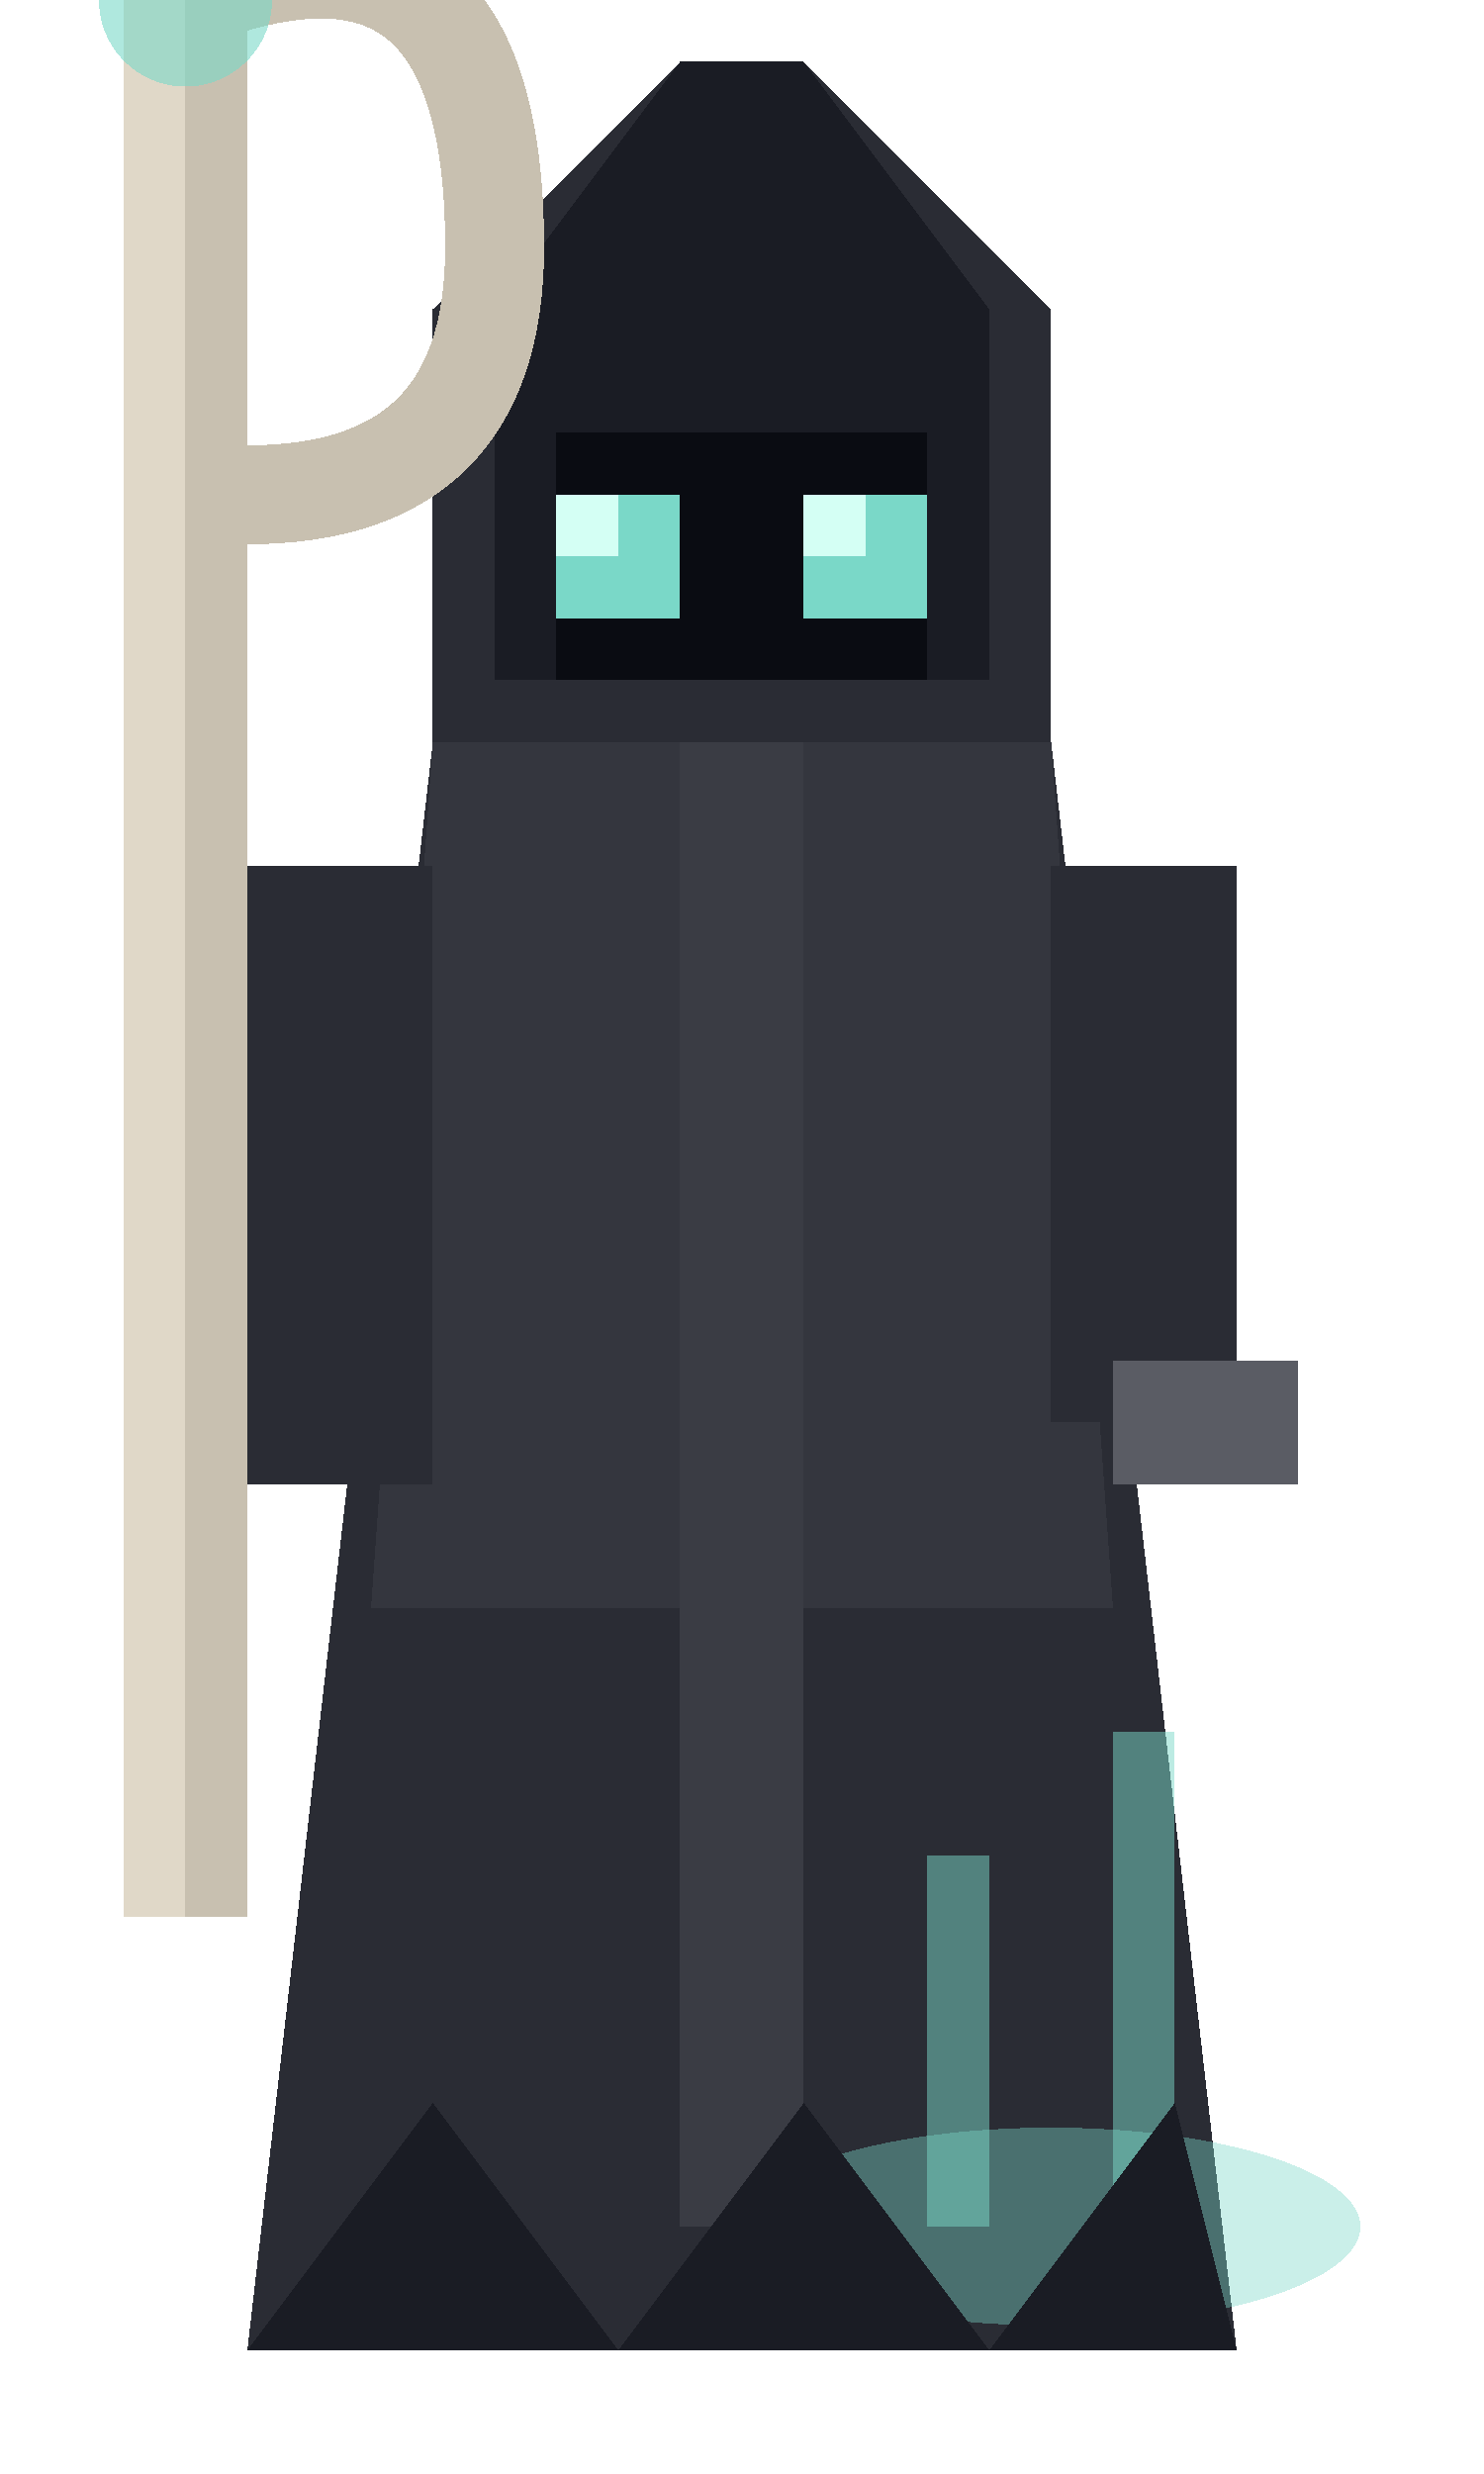
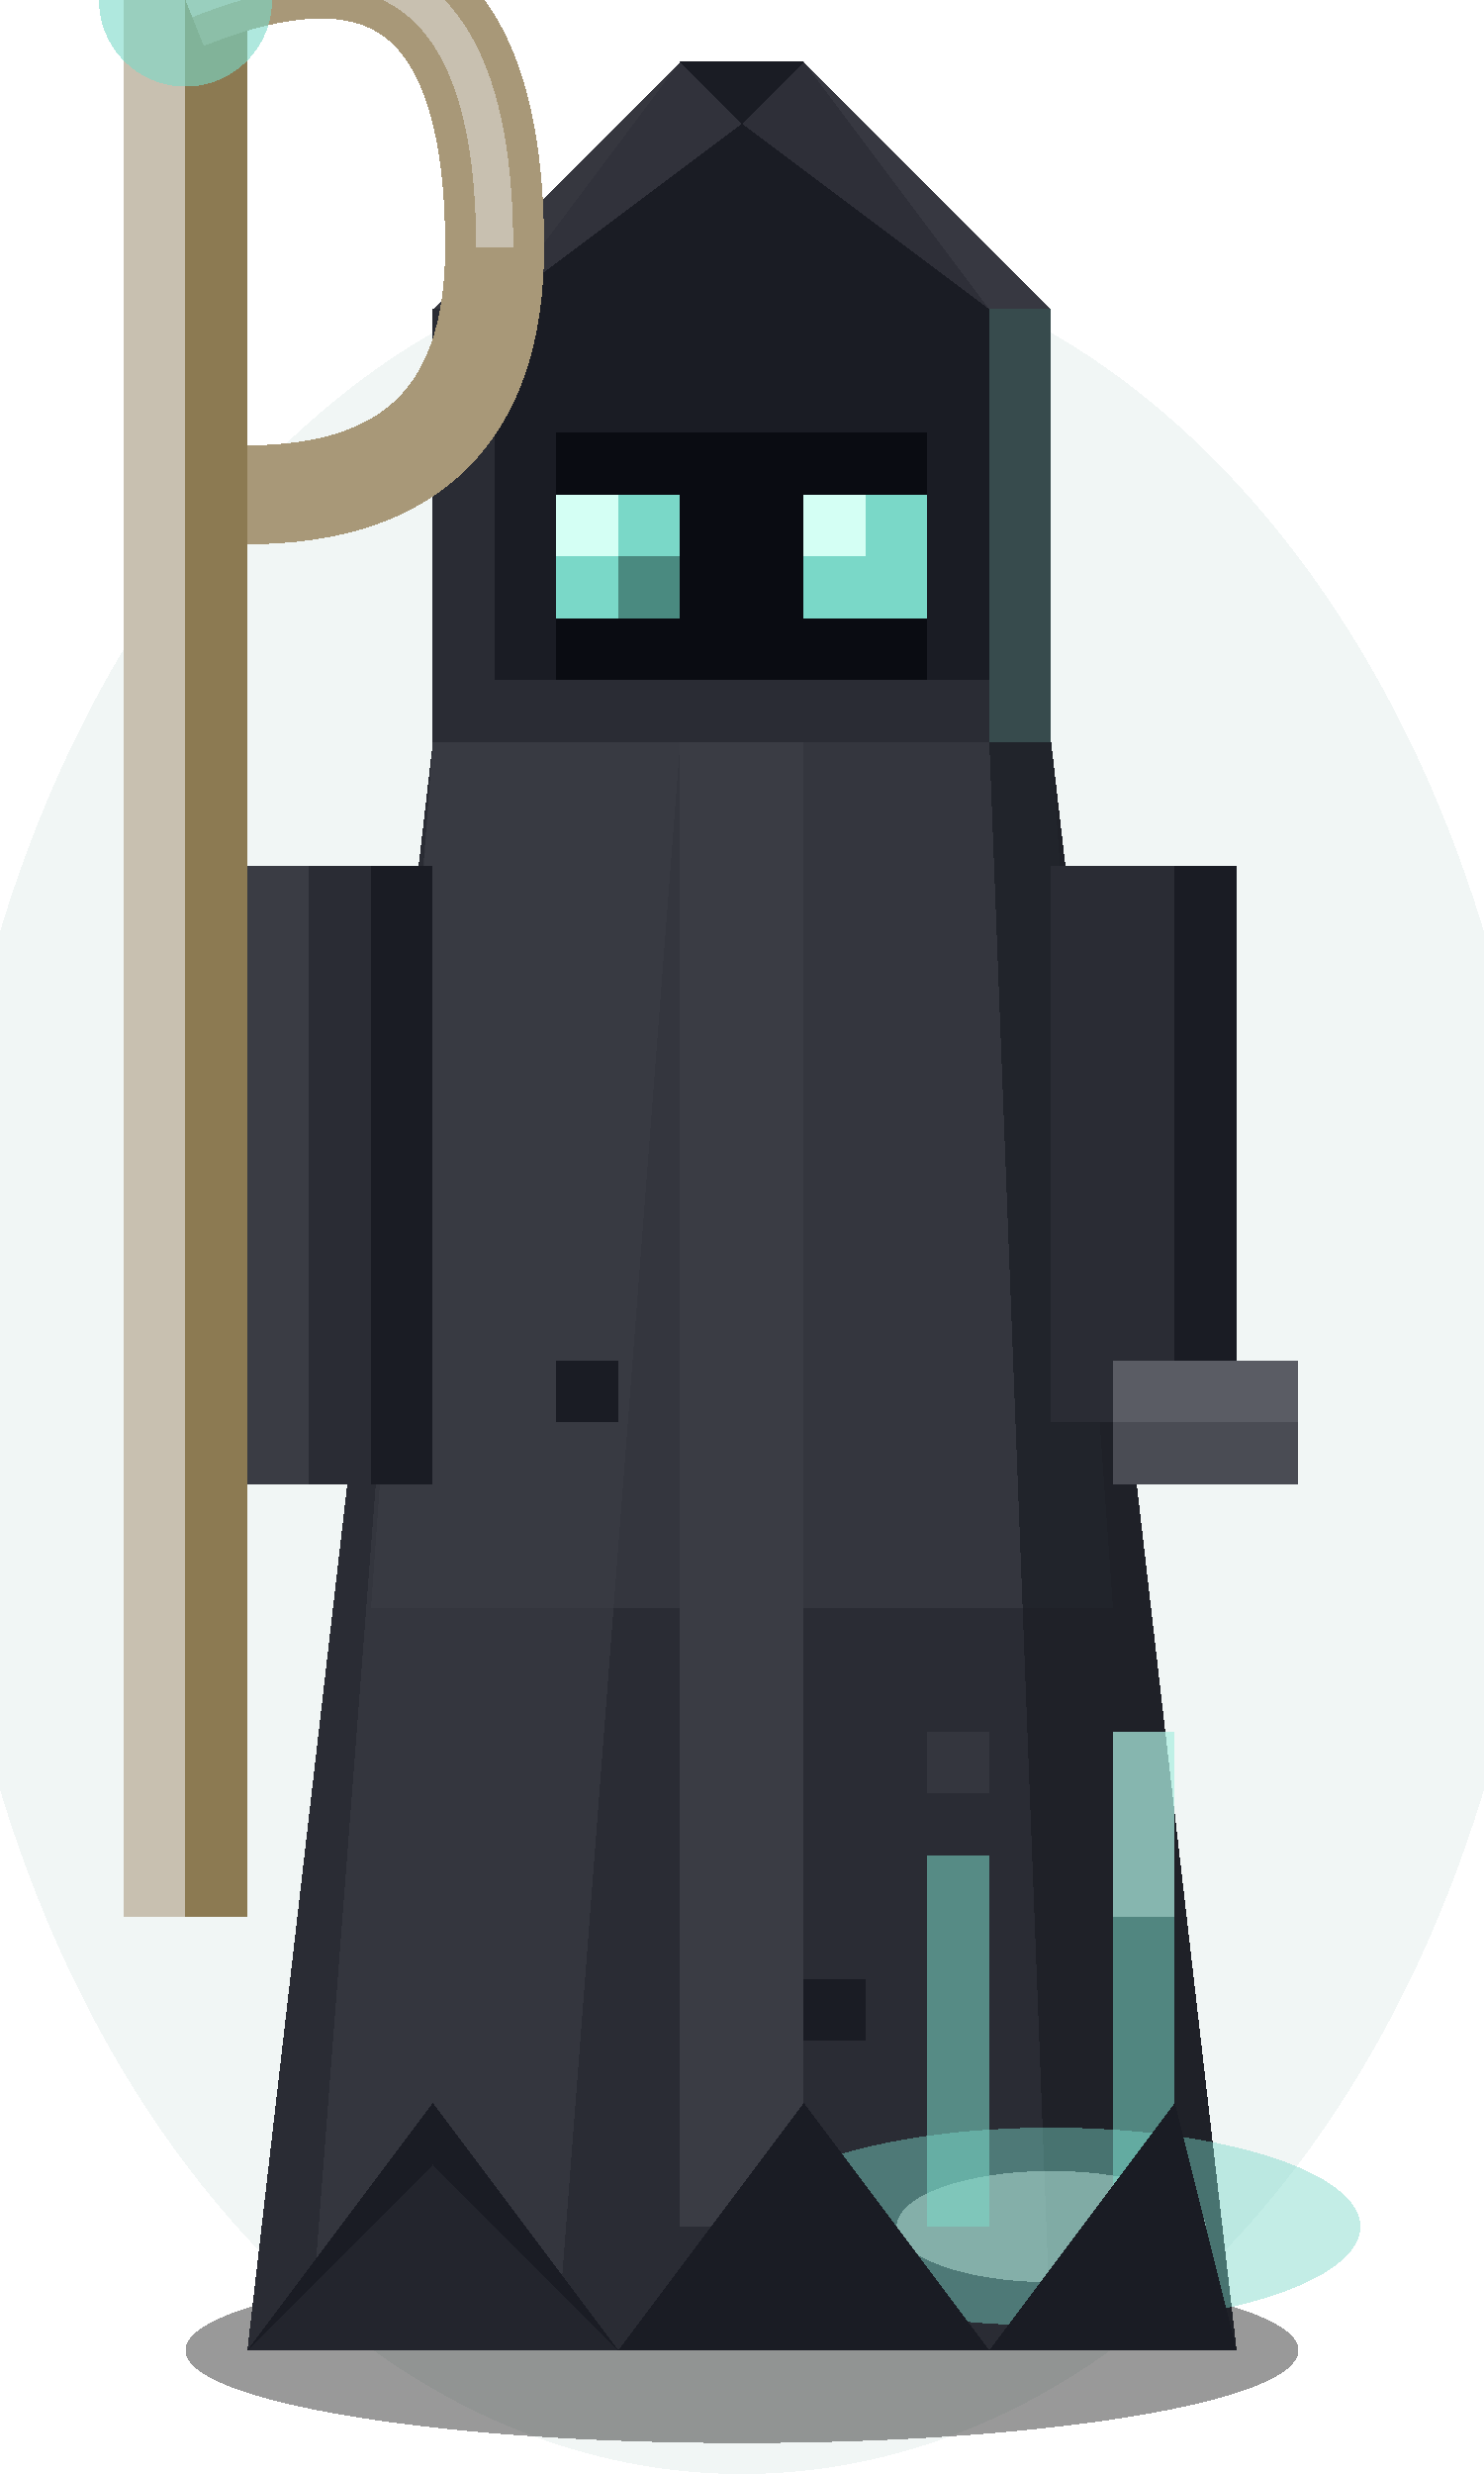
<svg xmlns="http://www.w3.org/2000/svg" viewBox="0 0 24 40" shape-rendering="crispEdges" preserveAspectRatio="xMidYMax meet" aria-label="Cycle-Shepherd">
+   <ellipse cx="12" cy="22" rx="13" ry="18" fill="#4a8a80" opacity="0.08" />
+   <ellipse cx="12" cy="38" rx="9" ry="1.5" fill="#000" opacity="0.4" />
  <polygon points="11,1 7,5 7,12 17,12 17,5 13,1" fill="#2a2c34" />
  <polygon points="11,1 8,5 8,11 16,11 16,5 13,1" fill="#1a1c24" />
+   <polygon points="11,1 7,5 8,5 12,2" fill="#3a3c44" opacity="0.7" />
+   <polygon points="13,1 17,5 16,5 12,2" fill="#4a4c54" opacity="0.4" />
+   <rect x="16" y="5" width="1" height="7" fill="#4a7a72" opacity="0.4" />
  <rect x="9" y="7" width="6" height="4" fill="#0a0c12" />
  <rect x="9" y="8" width="2" height="2" fill="#7ad8c8" />
  <rect x="13" y="8" width="2" height="2" fill="#7ad8c8" />
  <rect x="9" y="8" width="1" height="1" fill="#d4fff4" />
  <rect x="13" y="8" width="1" height="1" fill="#d4fff4" />
+   <rect x="10" y="9" width="1" height="1" fill="#4a8a80" />
  <polygon points="7,12 17,12 20,38 4,38" fill="#2a2c34" />
  <polygon points="7,12 17,12 18,26 6,26" fill="#34363e" />
+   <polygon points="7,12 11,12 9,38 5,38" fill="#3a3c44" opacity="0.6" />
+   <polygon points="16,12 17,12 20,38 17,38" fill="#1a1c24" opacity="0.7" />
  <rect x="11" y="12" width="2" height="24" fill="#3a3c44" />
+   <rect x="9" y="22" width="1" height="1" fill="#1a1c24" />
+   <rect x="15" y="28" width="1" height="1" fill="#34363e" />
+   <rect x="13" y="32" width="1" height="1" fill="#1a1c24" />
  <rect x="4" y="14" width="3" height="10" fill="#2a2c34" />
-   <rect x="2" y="-1" width="2" height="32" fill="#c8c0b0" />
-   <rect x="2" y="-1" width="1" height="32" fill="#e0d8c8" />
-   <path d="M3 0 q5 -2 5 4 q0 4 -4 4" fill="none" stroke="#c8c0b0" stroke-width="1.6" />
+   <rect x="4" y="14" width="1" height="10" fill="#3a3c44" />
+   <rect x="6" y="14" width="1" height="10" fill="#1a1c24" />
+   <rect x="2" y="-1" width="2" height="32" fill="#a89878" />
+   <rect x="2" y="-1" width="1" height="32" fill="#c8c0b0" />
+   <rect x="3" y="-1" width="1" height="32" fill="#8c7a52" />
+   <path d="M3 0 q5 -2 5 4 q0 4 -4 4" fill="none" stroke="#a89878" stroke-width="1.6" />
+   <path d="M3 0 q5 -2 5 4" fill="none" stroke="#c8c0b0" stroke-width="0.6" />
  <circle cx="3" cy="0" r="1.4" fill="#7ad8c8" opacity="0.6" />
+   <rect x="3" y="-1" width="1" height="1" fill="#e0d8c8" />
  <rect x="17" y="14" width="3" height="9" fill="#2a2c34" />
-   <rect x="18" y="22" width="3" height="2" fill="#5a5c64" />
-   <ellipse cx="17" cy="36" rx="5" ry="1.6" fill="#7ad8c8" opacity="0.4" />
-   <rect x="15" y="30" width="1" height="6" fill="#7ad8c8" opacity="0.5" />
-   <rect x="18" y="28" width="1" height="8" fill="#7ad8c8" opacity="0.5" />
+   <rect x="19" y="14" width="1" height="9" fill="#1a1c24" />
+   <rect x="18" y="22" width="3" height="2" fill="#4a4c54" />
+   <rect x="18" y="22" width="3" height="1" fill="#5a5c64" />
+   <ellipse cx="17" cy="36" rx="5" ry="1.6" fill="#7ad8c8" opacity="0.45" />
+   <ellipse cx="17" cy="36" rx="2.5" ry="0.9" fill="#d4fff4" opacity="0.4" />
+   <rect x="15" y="30" width="1" height="6" fill="#7ad8c8" opacity="0.55" />
+   <rect x="18" y="28" width="1" height="8" fill="#7ad8c8" opacity="0.55" />
+   <rect x="18" y="28" width="1" height="3" fill="#d4fff4" opacity="0.4" />
  <polygon points="4,38 7,34 10,38" fill="#1a1c24" />
  <polygon points="10,38 13,34 16,38" fill="#1a1c24" />
  <polygon points="16,38 19,34 20,38" fill="#1a1c24" />
+   <polygon points="4,38 7,35 10,38" fill="#2a2c34" opacity="0.6" />
</svg>
